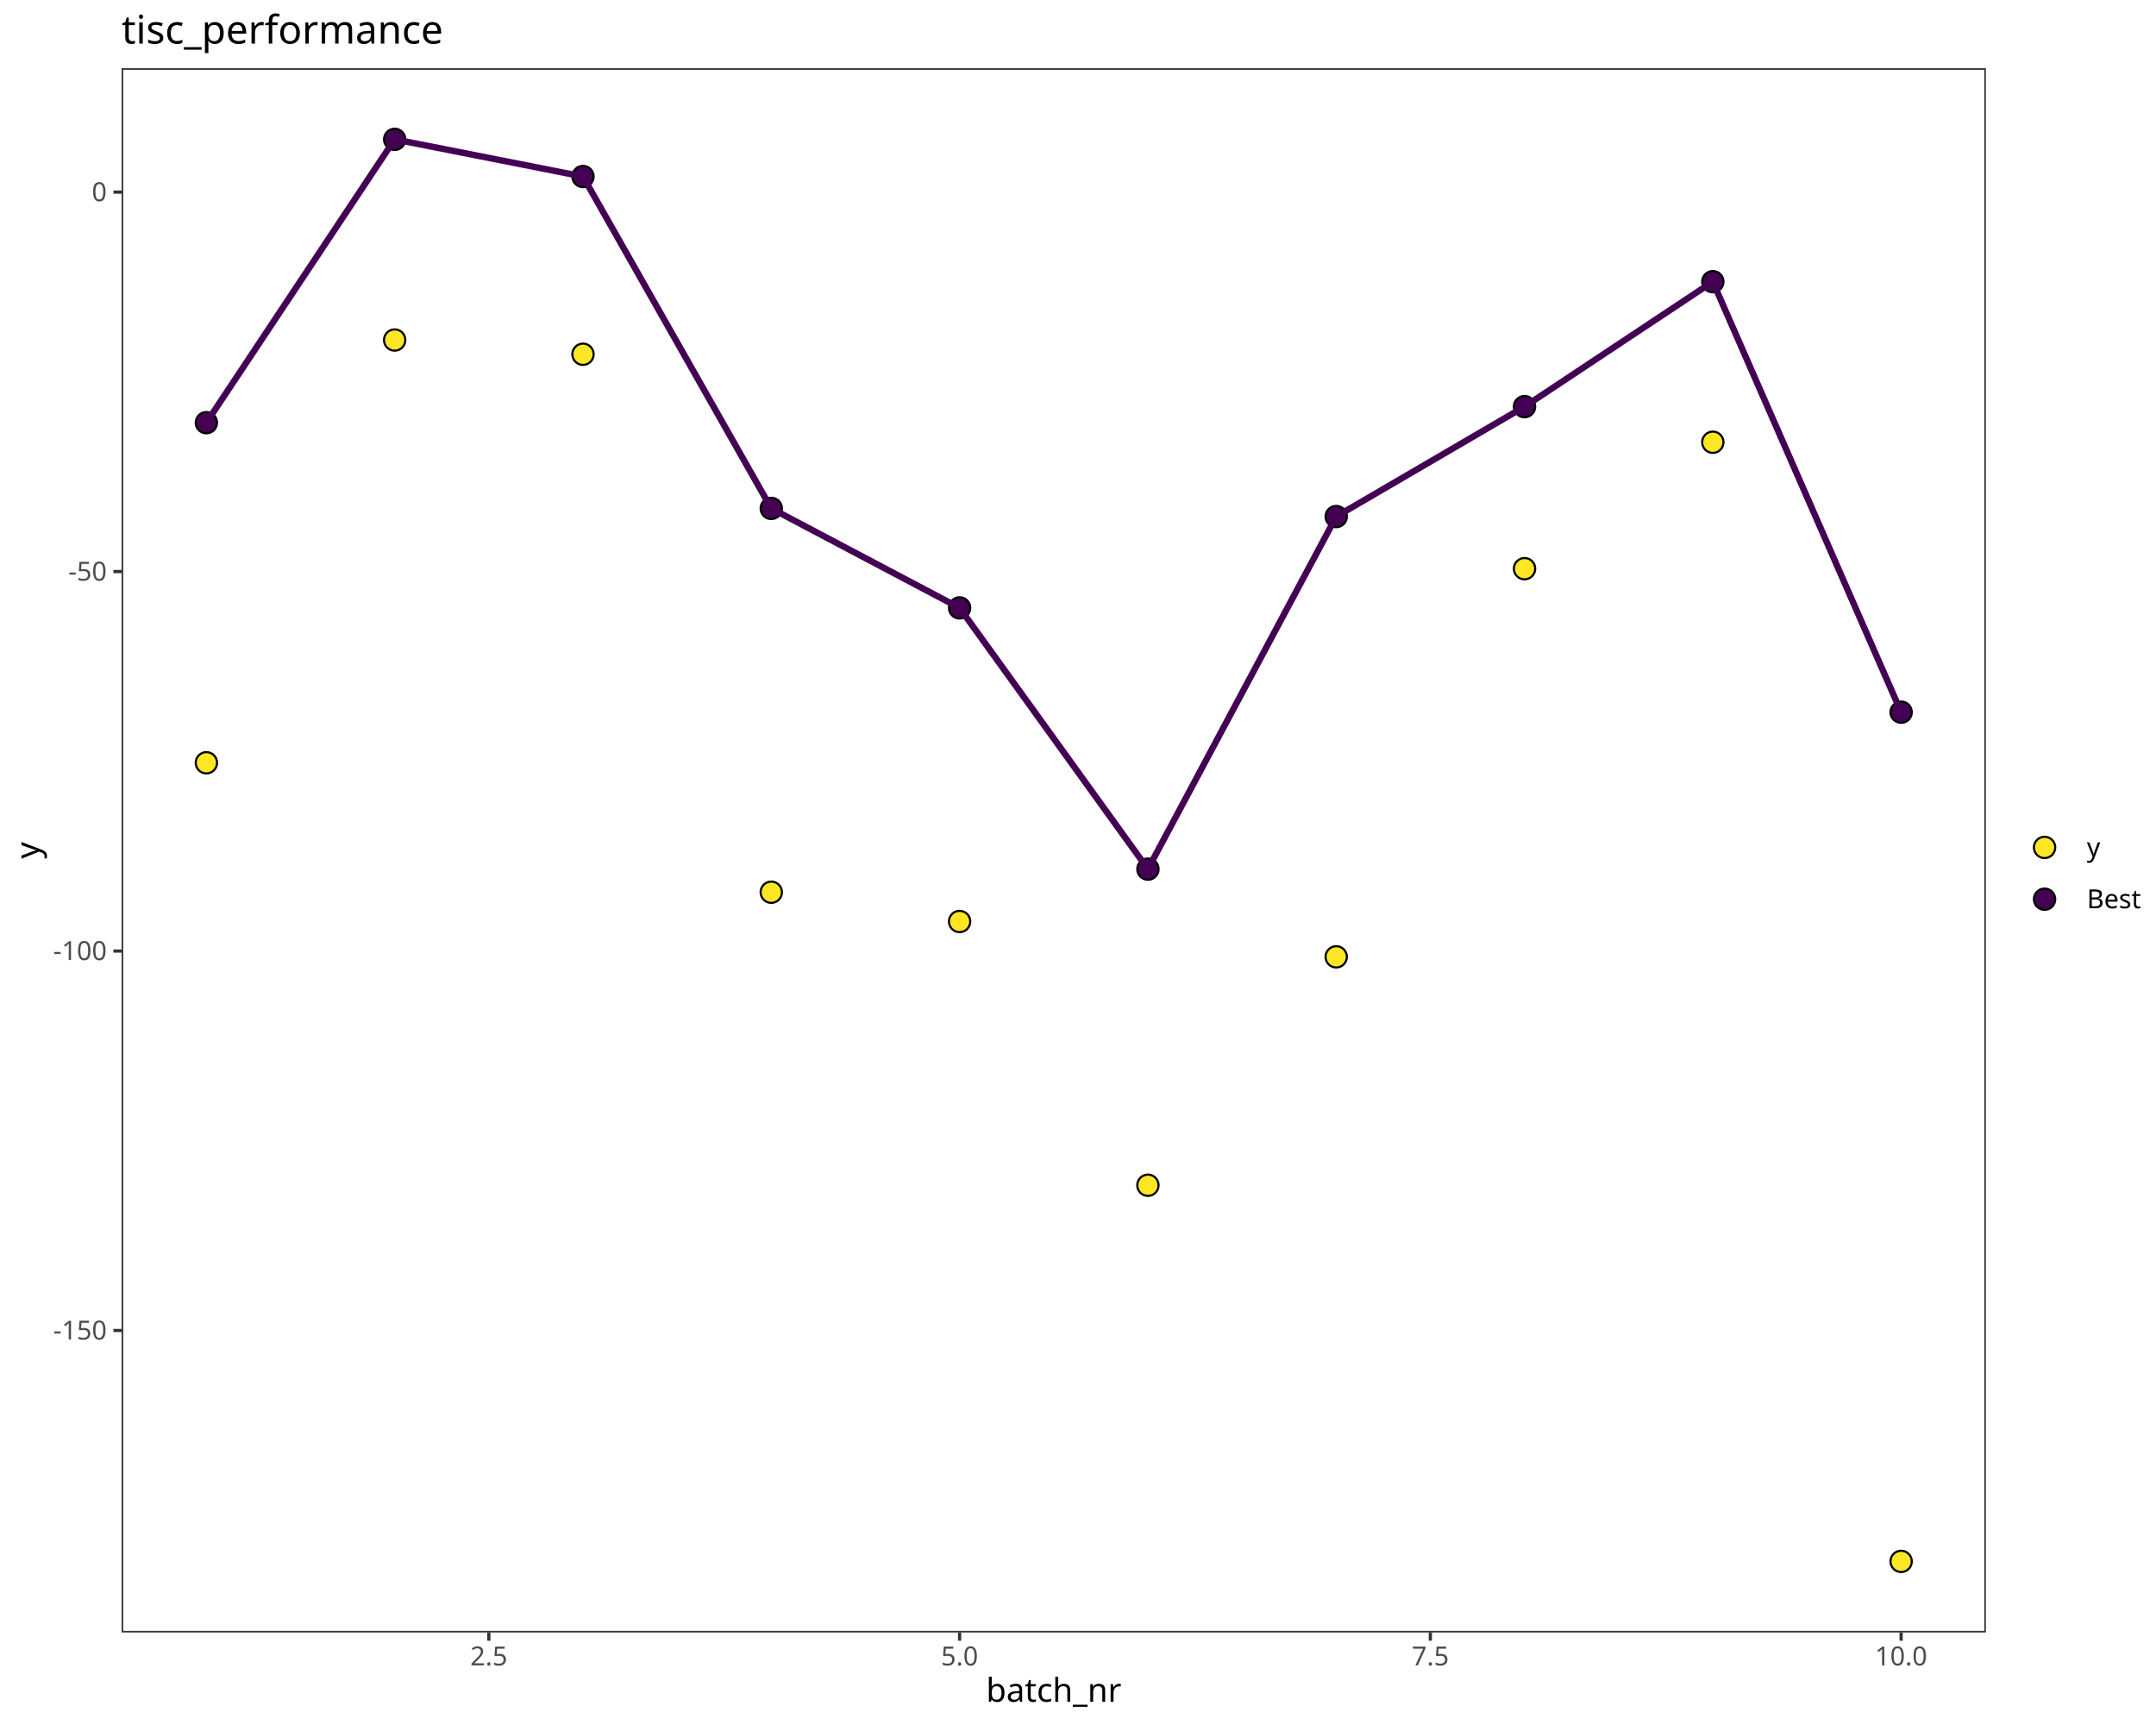
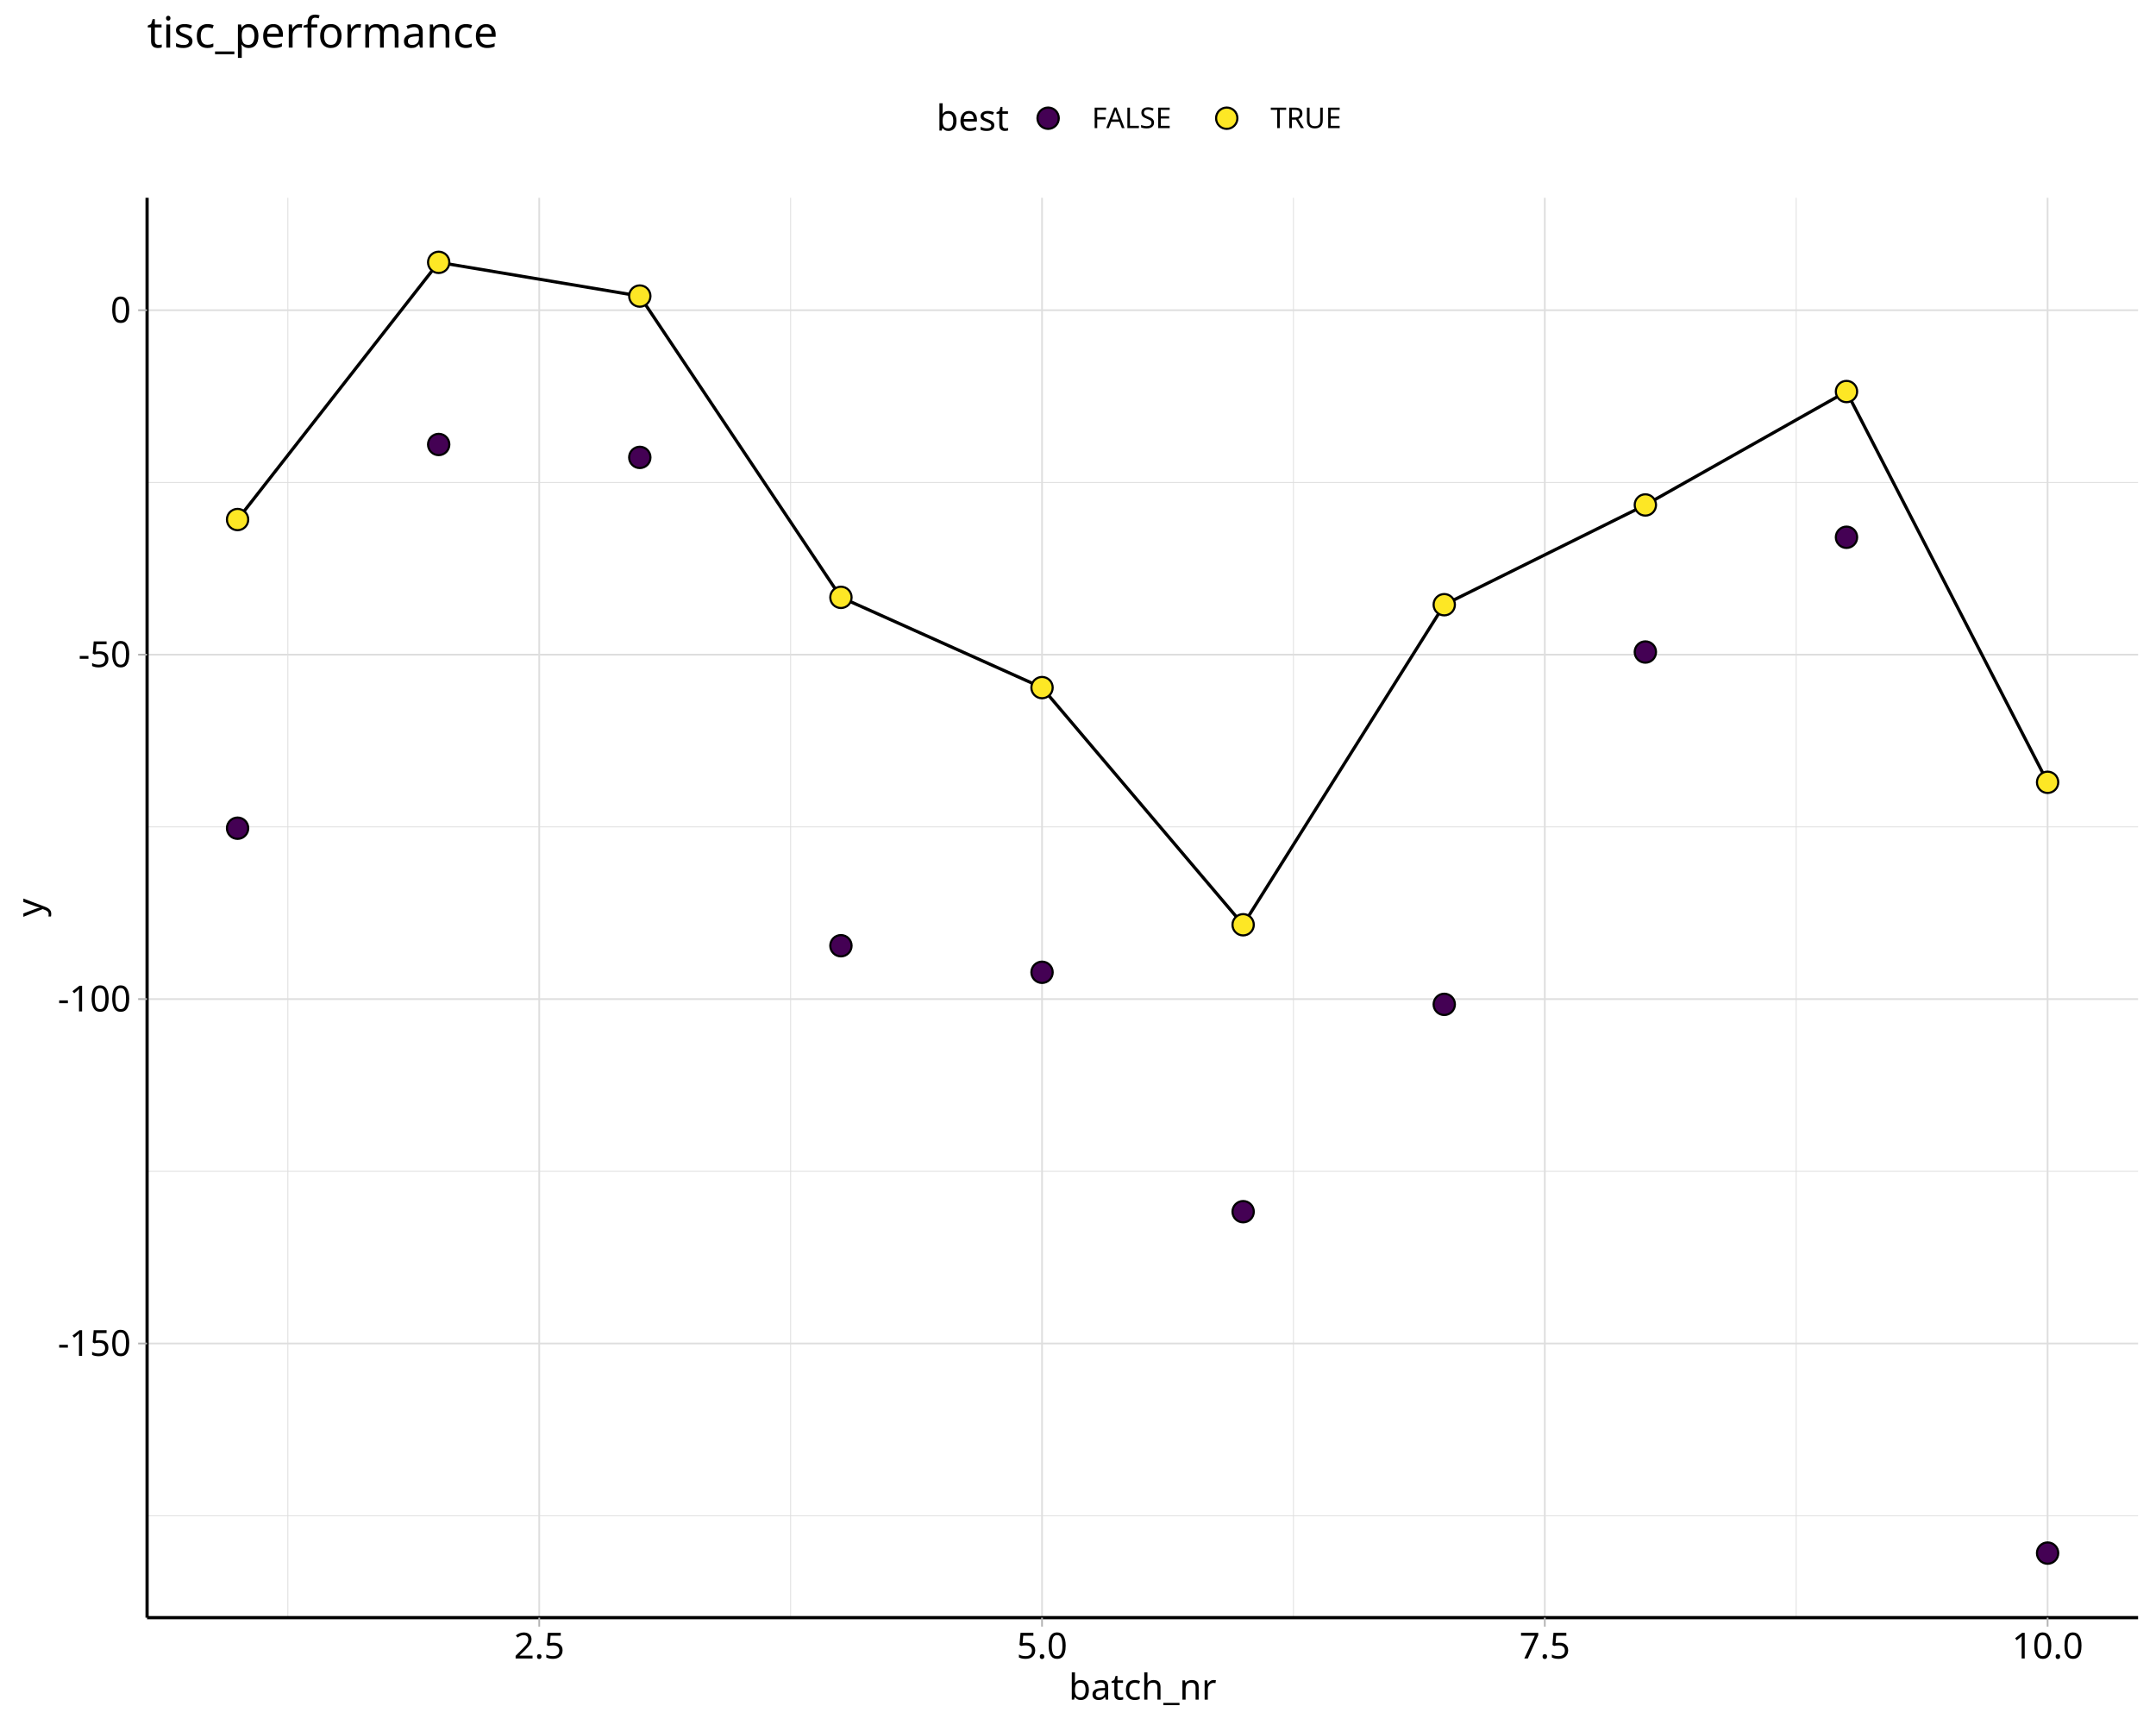
<svg xmlns="http://www.w3.org/2000/svg" class="svglite" data-engine-version="2.0" width="720.00pt" height="576.00pt" viewBox="0 0 720.00 576.00">
  <defs>
    <style type="text/css">
    .svglite line, .svglite polyline, .svglite polygon, .svglite path, .svglite rect, .svglite circle {
      fill: none;
      stroke: #000000;
      stroke-linecap: round;
      stroke-linejoin: round;
      stroke-miterlimit: 10.00;
    }
  </style>
  </defs>
  <rect width="100%" height="100%" style="stroke: none; fill: #FFFFFF;" />
  <defs>
    <clipPath id="cpMC4wMHw3MjAuMDB8MC4wMHw1NzYuMDA=">
      <rect x="0.00" y="0.00" width="720.00" height="576.00" />
    </clipPath>
  </defs>
  <g clip-path="url(#cpMC4wMHw3MjAuMDB8MC4wMHw1NzYuMDA=)">
-     <rect x="0.00" y="0.00" width="720.00" height="576.00" style="stroke-width: 1.07; stroke: #FFFFFF; fill: #FFFFFF;" />
+     <rect x="0.00" y="0.00" width="720.00" height="576.00" style="stroke-width: 1.16; stroke: #FFFFFF; fill: #FFFFFF;" />
  </g>
  <defs>
-     <clipPath id="cpNDAuNjJ8NjYzLjE5fDIyLjc4fDU0NS4xMQ==">
-       <rect x="40.62" y="22.78" width="622.57" height="522.33" />
+     <clipPath id="cpNDkuMTJ8NzE0LjAyfDY2LjA1fDU0MC4xNQ==">
+       <rect x="49.12" y="66.05" width="664.91" height="474.11" />
    </clipPath>
  </defs>
-   <g clip-path="url(#cpNDAuNjJ8NjYzLjE5fDIyLjc4fDU0NS4xMQ==)">
-     <rect x="40.62" y="22.78" width="622.57" height="522.33" style="stroke-width: 1.07; stroke: none; fill: #FFFFFF;" />
-     <circle cx="68.92" cy="141.14" r="3.56" style="stroke-width: 0.71; fill: #440154;" />
-     <circle cx="68.92" cy="254.70" r="3.56" style="stroke-width: 0.71; fill: #FDE725;" />
-     <circle cx="131.80" cy="113.54" r="3.56" style="stroke-width: 0.71; fill: #FDE725;" />
-     <circle cx="131.80" cy="46.53" r="3.56" style="stroke-width: 0.71; fill: #440154;" />
-     <circle cx="194.69" cy="58.94" r="3.56" style="stroke-width: 0.71; fill: #440154;" />
-     <circle cx="194.69" cy="118.29" r="3.56" style="stroke-width: 0.71; fill: #FDE725;" />
-     <circle cx="257.57" cy="169.77" r="3.56" style="stroke-width: 0.71; fill: #440154;" />
-     <circle cx="257.57" cy="297.93" r="3.56" style="stroke-width: 0.71; fill: #FDE725;" />
-     <circle cx="320.46" cy="202.98" r="3.56" style="stroke-width: 0.71; fill: #440154;" />
-     <circle cx="320.46" cy="307.70" r="3.56" style="stroke-width: 0.71; fill: #FDE725;" />
-     <circle cx="383.35" cy="290.21" r="3.56" style="stroke-width: 0.71; fill: #440154;" />
-     <circle cx="383.35" cy="395.77" r="3.56" style="stroke-width: 0.71; fill: #FDE725;" />
-     <circle cx="446.23" cy="319.50" r="3.56" style="stroke-width: 0.71; fill: #FDE725;" />
-     <circle cx="446.23" cy="172.48" r="3.56" style="stroke-width: 0.71; fill: #440154;" />
-     <circle cx="509.12" cy="135.78" r="3.56" style="stroke-width: 0.71; fill: #440154;" />
-     <circle cx="509.12" cy="189.89" r="3.56" style="stroke-width: 0.71; fill: #FDE725;" />
-     <circle cx="572.00" cy="94.06" r="3.56" style="stroke-width: 0.71; fill: #440154;" />
-     <circle cx="572.00" cy="147.67" r="3.56" style="stroke-width: 0.71; fill: #FDE725;" />
-     <circle cx="634.89" cy="521.37" r="3.56" style="stroke-width: 0.71; fill: #FDE725;" />
-     <circle cx="634.89" cy="237.81" r="3.56" style="stroke-width: 0.71; fill: #440154;" />
-     <polyline points="68.92,141.14 131.80,46.53 194.69,58.94 257.57,169.77 320.46,202.98 383.35,290.21 446.23,172.48 509.12,135.78 572.00,94.06 634.89,237.81 " style="stroke-width: 2.13; stroke: #440154; stroke-linecap: butt;" />
-     <rect x="40.62" y="22.78" width="622.57" height="522.33" style="stroke-width: 1.07; stroke: #333333;" />
+   <g clip-path="url(#cpNDkuMTJ8NzE0LjAyfDY2LjA1fDU0MC4xNQ==)">
+     <rect x="49.12" y="66.05" width="664.91" height="474.11" style="stroke-width: 1.16; stroke: none; fill: #FFFFFF;" />
+     <polyline points="49.12,506.12 714.02,506.12 " style="stroke-width: 0.29; stroke: #DEDEDE; stroke-linecap: butt;" />
+     <polyline points="49.12,391.11 714.02,391.11 " style="stroke-width: 0.29; stroke: #DEDEDE; stroke-linecap: butt;" />
+     <polyline points="49.12,276.10 714.02,276.10 " style="stroke-width: 0.29; stroke: #DEDEDE; stroke-linecap: butt;" />
+     <polyline points="49.12,161.10 714.02,161.10 " style="stroke-width: 0.29; stroke: #DEDEDE; stroke-linecap: butt;" />
+     <polyline points="96.13,540.15 96.13,66.05 " style="stroke-width: 0.29; stroke: #DEDEDE; stroke-linecap: butt;" />
+     <polyline points="264.03,540.15 264.03,66.05 " style="stroke-width: 0.29; stroke: #DEDEDE; stroke-linecap: butt;" />
+     <polyline points="431.94,540.15 431.94,66.05 " style="stroke-width: 0.29; stroke: #DEDEDE; stroke-linecap: butt;" />
+     <polyline points="599.85,540.15 599.85,66.05 " style="stroke-width: 0.29; stroke: #DEDEDE; stroke-linecap: butt;" />
+     <polyline points="49.12,448.61 714.02,448.61 " style="stroke-width: 0.58; stroke: #DEDEDE; stroke-linecap: butt;" />
+     <polyline points="49.12,333.61 714.02,333.61 " style="stroke-width: 0.58; stroke: #DEDEDE; stroke-linecap: butt;" />
+     <polyline points="49.12,218.60 714.02,218.60 " style="stroke-width: 0.58; stroke: #DEDEDE; stroke-linecap: butt;" />
+     <polyline points="49.12,103.59 714.02,103.59 " style="stroke-width: 0.58; stroke: #DEDEDE; stroke-linecap: butt;" />
+     <polyline points="180.08,540.15 180.08,66.05 " style="stroke-width: 0.58; stroke: #DEDEDE; stroke-linecap: butt;" />
+     <polyline points="347.99,540.15 347.99,66.05 " style="stroke-width: 0.58; stroke: #DEDEDE; stroke-linecap: butt;" />
+     <polyline points="515.89,540.15 515.89,66.05 " style="stroke-width: 0.58; stroke: #DEDEDE; stroke-linecap: butt;" />
+     <polyline points="683.80,540.15 683.80,66.05 " style="stroke-width: 0.58; stroke: #DEDEDE; stroke-linecap: butt;" />
+     <polyline points="79.34,173.48 146.50,87.60 213.66,98.86 280.83,199.47 347.99,229.60 415.15,308.79 482.31,201.92 549.47,168.61 616.64,130.74 683.80,261.22 " style="stroke-width: 1.07; stroke-linecap: butt;" />
+     <circle cx="79.34" cy="173.48" r="3.56" style="stroke-width: 0.71; fill: #FDE725;" />
+     <circle cx="79.34" cy="276.55" r="3.56" style="stroke-width: 0.71; fill: #440154;" />
+     <circle cx="146.50" cy="148.42" r="3.56" style="stroke-width: 0.71; fill: #440154;" />
+     <circle cx="146.50" cy="87.60" r="3.56" style="stroke-width: 0.71; fill: #FDE725;" />
+     <circle cx="213.66" cy="98.86" r="3.56" style="stroke-width: 0.71; fill: #FDE725;" />
+     <circle cx="213.66" cy="152.73" r="3.56" style="stroke-width: 0.71; fill: #440154;" />
+     <circle cx="280.83" cy="199.47" r="3.56" style="stroke-width: 0.71; fill: #FDE725;" />
+     <circle cx="280.83" cy="315.79" r="3.56" style="stroke-width: 0.71; fill: #440154;" />
+     <circle cx="347.99" cy="229.60" r="3.56" style="stroke-width: 0.71; fill: #FDE725;" />
+     <circle cx="347.99" cy="324.66" r="3.56" style="stroke-width: 0.71; fill: #440154;" />
+     <circle cx="415.15" cy="308.79" r="3.56" style="stroke-width: 0.71; fill: #FDE725;" />
+     <circle cx="415.15" cy="404.60" r="3.56" style="stroke-width: 0.71; fill: #440154;" />
+     <circle cx="482.31" cy="335.37" r="3.56" style="stroke-width: 0.71; fill: #440154;" />
+     <circle cx="482.31" cy="201.92" r="3.56" style="stroke-width: 0.71; fill: #FDE725;" />
+     <circle cx="549.47" cy="168.61" r="3.56" style="stroke-width: 0.71; fill: #FDE725;" />
+     <circle cx="549.47" cy="217.72" r="3.56" style="stroke-width: 0.71; fill: #440154;" />
+     <circle cx="616.64" cy="130.74" r="3.56" style="stroke-width: 0.71; fill: #FDE725;" />
+     <circle cx="616.64" cy="179.40" r="3.56" style="stroke-width: 0.71; fill: #440154;" />
+     <circle cx="683.80" cy="518.60" r="3.56" style="stroke-width: 0.71; fill: #440154;" />
+     <circle cx="683.80" cy="261.22" r="3.56" style="stroke-width: 0.71; fill: #FDE725;" />
  </g>
  <g clip-path="url(#cpMC4wMHw3MjAuMDB8MC4wMHw1NzYuMDA=)">
-     <text x="35.69" y="447.29" text-anchor="end" style="font-size: 8.80px; fill: #4D4D4D; font-family: sans;" textLength="17.61px" lengthAdjust="spacingAndGlyphs">-150</text>
-     <text x="35.69" y="320.58" text-anchor="end" style="font-size: 8.80px; fill: #4D4D4D; font-family: sans;" textLength="17.61px" lengthAdjust="spacingAndGlyphs">-100</text>
-     <text x="35.69" y="193.88" text-anchor="end" style="font-size: 8.80px; fill: #4D4D4D; font-family: sans;" textLength="12.72px" lengthAdjust="spacingAndGlyphs">-50</text>
-     <text x="35.69" y="67.18" text-anchor="end" style="font-size: 8.80px; fill: #4D4D4D; font-family: sans;" textLength="4.89px" lengthAdjust="spacingAndGlyphs">0</text>
-     <polyline points="37.88,444.26 40.62,444.26 " style="stroke-width: 1.07; stroke: #333333; stroke-linecap: butt;" />
-     <polyline points="37.88,317.56 40.62,317.56 " style="stroke-width: 1.07; stroke: #333333; stroke-linecap: butt;" />
-     <polyline points="37.88,190.85 40.62,190.85 " style="stroke-width: 1.07; stroke: #333333; stroke-linecap: butt;" />
-     <polyline points="37.88,64.15 40.62,64.15 " style="stroke-width: 1.07; stroke: #333333; stroke-linecap: butt;" />
-     <polyline points="163.25,547.85 163.25,545.11 " style="stroke-width: 1.07; stroke: #333333; stroke-linecap: butt;" />
-     <polyline points="320.46,547.85 320.46,545.11 " style="stroke-width: 1.07; stroke: #333333; stroke-linecap: butt;" />
-     <polyline points="477.67,547.85 477.67,545.11 " style="stroke-width: 1.07; stroke: #333333; stroke-linecap: butt;" />
-     <polyline points="634.89,547.85 634.89,545.11 " style="stroke-width: 1.07; stroke: #333333; stroke-linecap: butt;" />
-     <text x="163.25" y="556.10" text-anchor="middle" style="font-size: 8.80px; fill: #4D4D4D; font-family: sans;" textLength="12.23px" lengthAdjust="spacingAndGlyphs">2.5</text>
-     <text x="320.46" y="556.10" text-anchor="middle" style="font-size: 8.80px; fill: #4D4D4D; font-family: sans;" textLength="12.23px" lengthAdjust="spacingAndGlyphs">5.0</text>
-     <text x="477.67" y="556.10" text-anchor="middle" style="font-size: 8.80px; fill: #4D4D4D; font-family: sans;" textLength="12.23px" lengthAdjust="spacingAndGlyphs">7.5</text>
-     <text x="634.89" y="556.10" text-anchor="middle" style="font-size: 8.80px; fill: #4D4D4D; font-family: sans;" textLength="17.13px" lengthAdjust="spacingAndGlyphs">10.0</text>
-     <text x="351.90" y="568.24" text-anchor="middle" style="font-size: 11.00px; font-family: sans;" textLength="42.81px" lengthAdjust="spacingAndGlyphs">batch_nr</text>
-     <text transform="translate(13.05,283.95) rotate(-90)" text-anchor="middle" style="font-size: 11.00px; font-family: sans;" textLength="5.50px" lengthAdjust="spacingAndGlyphs">y</text>
-     <rect x="674.15" y="259.00" width="40.37" height="49.89" style="stroke-width: 1.07; stroke: none; fill: #FFFFFF;" />
-     <rect x="674.15" y="274.33" width="17.28" height="17.28" style="stroke-width: 1.07; stroke: none; fill: #FFFFFF;" />
-     <circle cx="682.79" cy="282.97" r="3.56" style="stroke-width: 0.71; fill: #FDE725;" />
-     <rect x="674.15" y="291.61" width="17.28" height="17.28" style="stroke-width: 1.07; stroke: none; fill: #FFFFFF;" />
-     <circle cx="682.79" cy="300.25" r="3.56" style="stroke-width: 0.71; fill: #440154;" />
-     <text x="696.91" y="286.00" style="font-size: 8.80px; font-family: sans;" textLength="4.40px" lengthAdjust="spacingAndGlyphs">y</text>
-     <text x="696.91" y="303.28" style="font-size: 8.80px; font-family: sans;" textLength="17.61px" lengthAdjust="spacingAndGlyphs">Best</text>
-     <text x="40.62" y="14.56" style="font-size: 13.20px; font-family: sans;" textLength="101.27px" lengthAdjust="spacingAndGlyphs">tisc_performance</text>
+     <polyline points="49.12,540.15 49.12,66.05 " style="stroke-width: 1.07; stroke-linecap: butt;" />
+     <text x="43.74" y="452.74" text-anchor="end" style="font-size: 12.00px; font-family: sans;" textLength="24.02px" lengthAdjust="spacingAndGlyphs">-150</text>
+     <text x="43.74" y="337.73" text-anchor="end" style="font-size: 12.00px; font-family: sans;" textLength="24.02px" lengthAdjust="spacingAndGlyphs">-100</text>
+     <text x="43.74" y="222.73" text-anchor="end" style="font-size: 12.00px; font-family: sans;" textLength="17.34px" lengthAdjust="spacingAndGlyphs">-50</text>
+     <text x="43.74" y="107.72" text-anchor="end" style="font-size: 12.00px; font-family: sans;" textLength="6.67px" lengthAdjust="spacingAndGlyphs">0</text>
+     <polyline points="46.13,448.61 49.12,448.61 " style="stroke-width: 0.58; stroke: #B3B3B3; stroke-linecap: butt;" />
+     <polyline points="46.13,333.61 49.12,333.61 " style="stroke-width: 0.58; stroke: #B3B3B3; stroke-linecap: butt;" />
+     <polyline points="46.13,218.60 49.12,218.60 " style="stroke-width: 0.58; stroke: #B3B3B3; stroke-linecap: butt;" />
+     <polyline points="46.13,103.59 49.12,103.59 " style="stroke-width: 0.58; stroke: #B3B3B3; stroke-linecap: butt;" />
+     <polyline points="49.12,540.15 714.02,540.15 " style="stroke-width: 1.07; stroke-linecap: butt;" />
+     <polyline points="180.08,543.14 180.08,540.15 " style="stroke-width: 0.58; stroke: #B3B3B3; stroke-linecap: butt;" />
+     <polyline points="347.99,543.14 347.99,540.15 " style="stroke-width: 0.58; stroke: #B3B3B3; stroke-linecap: butt;" />
+     <polyline points="515.89,543.14 515.89,540.15 " style="stroke-width: 0.58; stroke: #B3B3B3; stroke-linecap: butt;" />
+     <polyline points="683.80,543.14 683.80,540.15 " style="stroke-width: 0.58; stroke: #B3B3B3; stroke-linecap: butt;" />
+     <text x="180.08" y="553.79" text-anchor="middle" style="font-size: 12.00px; font-family: sans;" textLength="16.68px" lengthAdjust="spacingAndGlyphs">2.5</text>
+     <text x="347.99" y="553.79" text-anchor="middle" style="font-size: 12.00px; font-family: sans;" textLength="16.68px" lengthAdjust="spacingAndGlyphs">5.0</text>
+     <text x="515.89" y="553.79" text-anchor="middle" style="font-size: 12.00px; font-family: sans;" textLength="16.68px" lengthAdjust="spacingAndGlyphs">7.5</text>
+     <text x="683.80" y="553.79" text-anchor="middle" style="font-size: 12.00px; font-family: sans;" textLength="23.36px" lengthAdjust="spacingAndGlyphs">10.0</text>
+     <text x="381.57" y="567.53" text-anchor="middle" style="font-size: 12.00px; font-family: sans;" textLength="46.71px" lengthAdjust="spacingAndGlyphs">batch_nr</text>
+     <text transform="translate(14.24,303.10) rotate(-90)" text-anchor="middle" style="font-size: 12.00px; font-family: sans;" textLength="6.00px" lengthAdjust="spacingAndGlyphs">y</text>
+     <rect x="306.73" y="24.85" width="149.67" height="29.24" style="stroke-width: 1.16; stroke: none; fill: #FFFFFF;" />
+     <text x="312.71" y="43.60" style="font-size: 12.00px; font-family: sans;" textLength="22.69px" lengthAdjust="spacingAndGlyphs">best</text>
+     <circle cx="350.02" cy="39.47" r="3.56" style="stroke-width: 0.71; fill: #440154;" />
+     <circle cx="409.67" cy="39.47" r="3.56" style="stroke-width: 0.71; fill: #FDE725;" />
+     <text x="364.63" y="42.78" style="font-size: 9.60px; font-family: sans;" textLength="30.42px" lengthAdjust="spacingAndGlyphs">FALSE</text>
+     <text x="424.29" y="42.78" style="font-size: 9.60px; font-family: sans;" textLength="26.14px" lengthAdjust="spacingAndGlyphs">TRUE</text>
+     <text x="49.12" y="15.89" style="font-size: 14.40px; font-family: sans;" textLength="110.47px" lengthAdjust="spacingAndGlyphs">tisc_performance</text>
  </g>
</svg>
